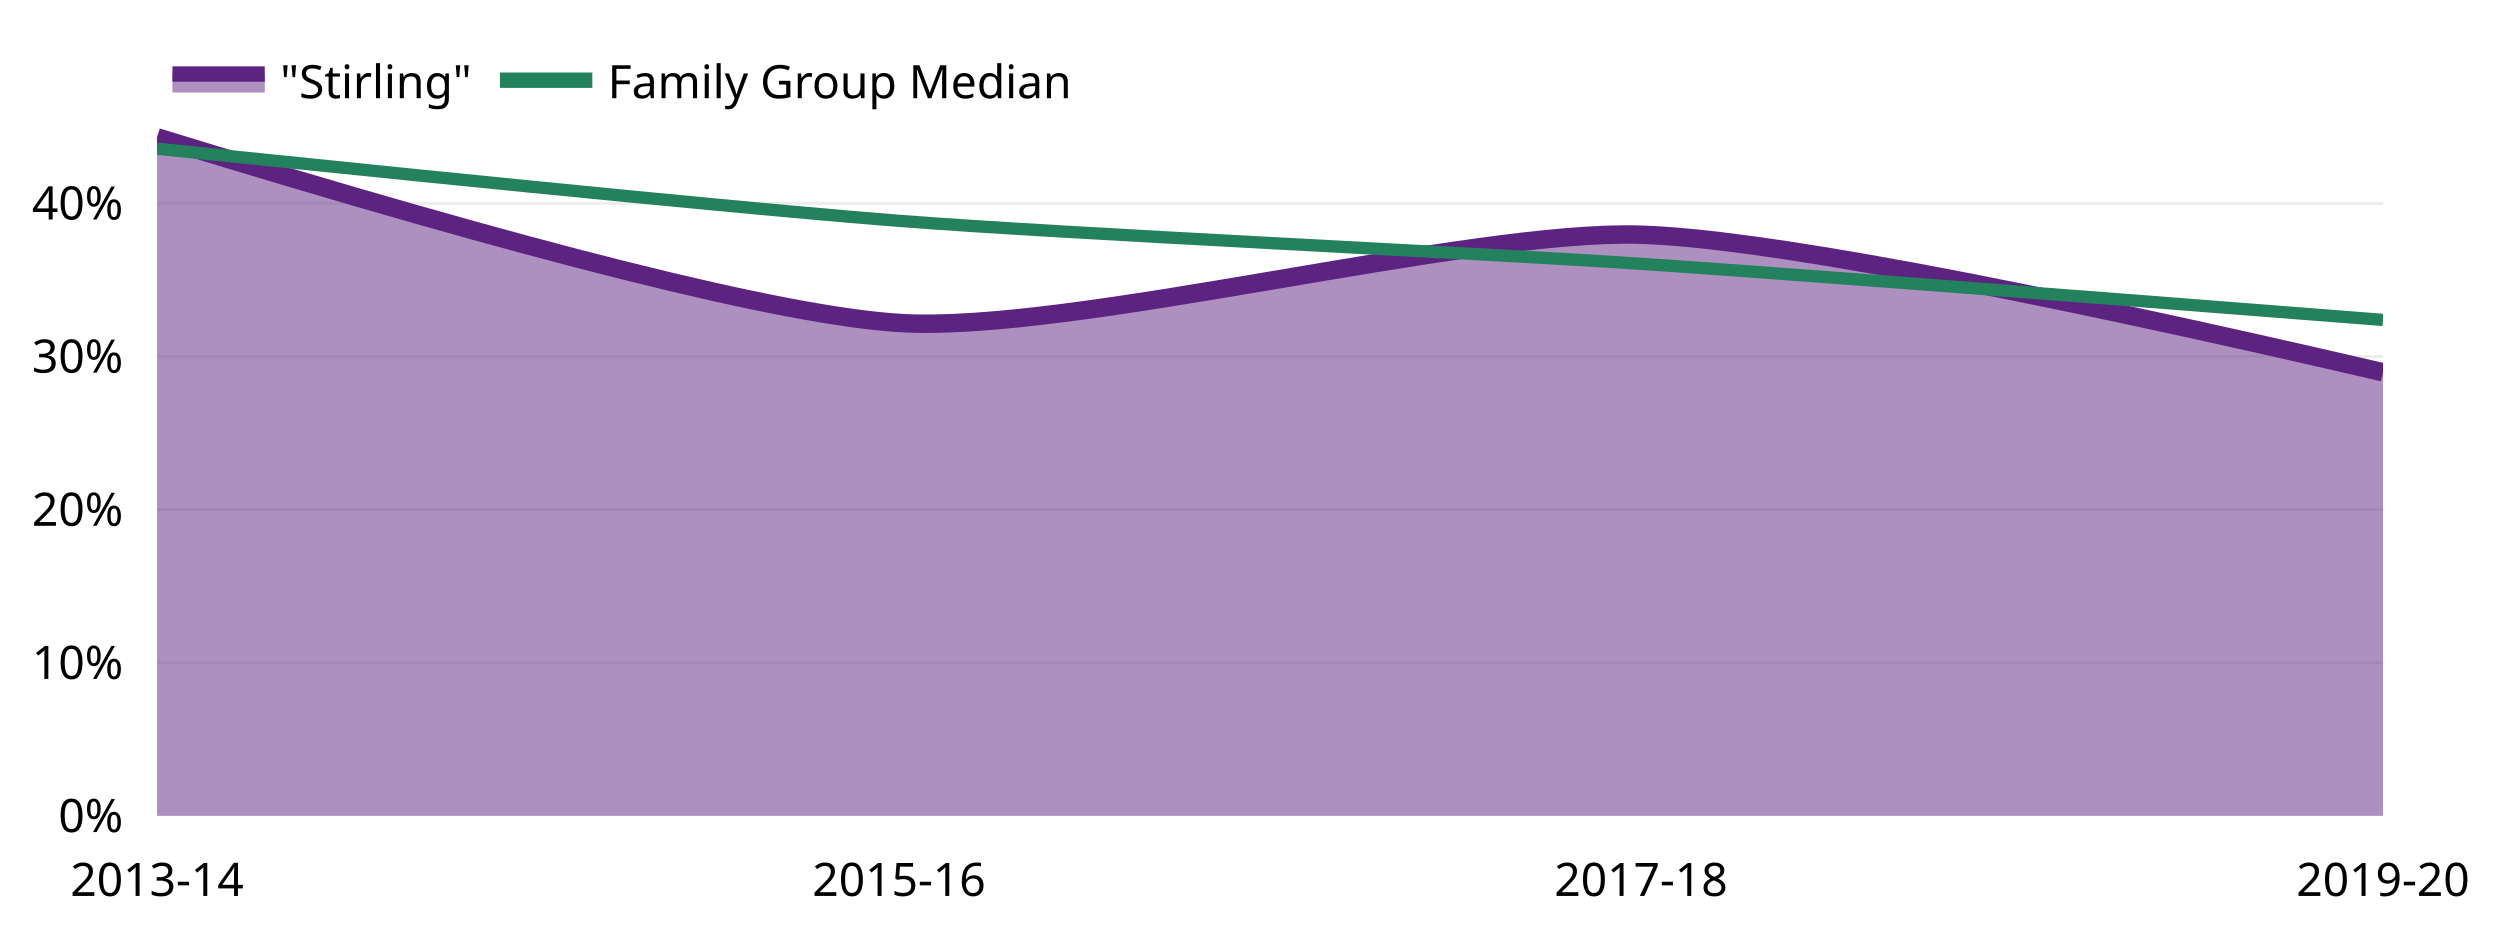
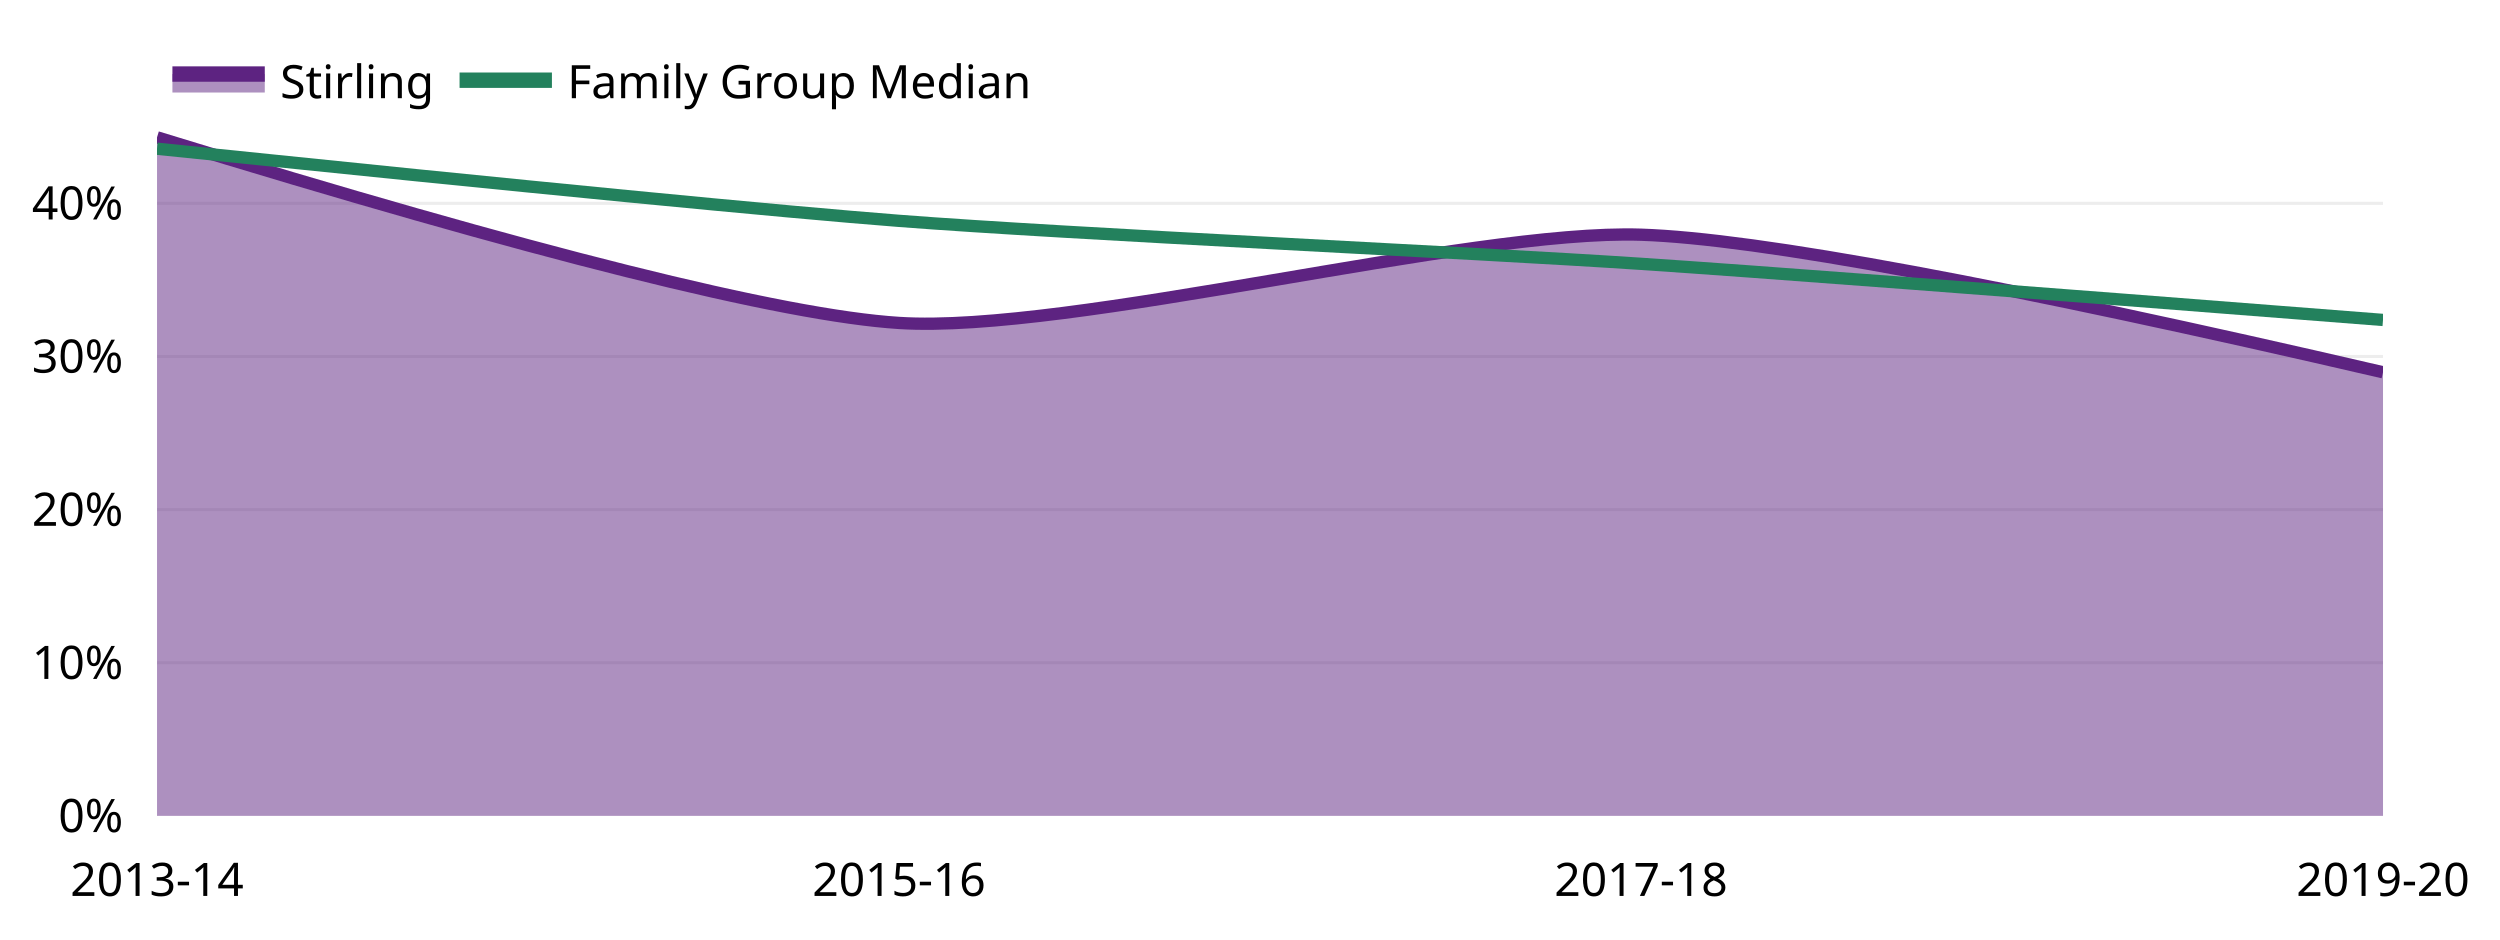
<svg xmlns="http://www.w3.org/2000/svg" class="main-svg" width="812" height="305" style="" viewBox="0 0 812 305">
  <rect x="0" y="0" width="812" height="305" style="fill: rgb(255, 255, 255); fill-opacity: 1;" />
-   <defs id="defs-78b79d">
+   <defs id="defs-0706b8">
    <g class="clips">
-       <clipPath id="clip78b79dxyplot" class="plotclip">
+       <clipPath id="clip0706b8xyplot" class="plotclip">
        <rect width="723" height="232" />
      </clipPath>
-       <clipPath class="axesclip" id="clip78b79dx">
+       <clipPath class="axesclip" id="clip0706b8x">
        <rect x="51" y="0" width="723" height="305" />
      </clipPath>
-       <clipPath class="axesclip" id="clip78b79dy">
+       <clipPath class="axesclip" id="clip0706b8y">
        <rect x="0" y="33" width="812" height="232" />
      </clipPath>
-       <clipPath class="axesclip" id="clip78b79dxy">
+       <clipPath class="axesclip" id="clip0706b8xy">
        <rect x="51" y="33" width="723" height="232" />
      </clipPath>
    </g>
    <g class="gradients" />
    <g class="patterns" />
  </defs>
  <g class="bglayer">
    <rect class="bg" x="41" y="23" width="743" height="252" style="fill: rgb(0, 0, 0); fill-opacity: 0; stroke-width: 0;" />
  </g>
  <g class="layer-below">
    <g class="imagelayer" />
    <g class="shapelayer" />
  </g>
  <g class="cartesianlayer">
    <g class="subplot xy">
      <g class="layer-subplot">
        <g class="shapelayer" />
        <g class="imagelayer" />
      </g>
      <g class="gridlayer">
        <g class="x">
          <path class="xgrid crisp" transform="translate(292,0)" d="M0,33v232" style="stroke: rgb(255, 255, 255); stroke-opacity: 1; stroke-width: 1px;" />
          <path class="xgrid crisp" transform="translate(533,0)" d="M0,33v232" style="stroke: rgb(255, 255, 255); stroke-opacity: 1; stroke-width: 1px;" />
        </g>
        <g class="y">
          <path class="ygrid crisp" transform="translate(0,215.26)" d="M51,0h723" style="stroke: rgb(237, 237, 237); stroke-opacity: 1; stroke-width: 1px;" />
          <path class="ygrid crisp" transform="translate(0,165.52)" d="M51,0h723" style="stroke: rgb(237, 237, 237); stroke-opacity: 1; stroke-width: 1px;" />
          <path class="ygrid crisp" transform="translate(0,115.78)" d="M51,0h723" style="stroke: rgb(237, 237, 237); stroke-opacity: 1; stroke-width: 1px;" />
          <path class="ygrid crisp" transform="translate(0,66.04)" d="M51,0h723" style="stroke: rgb(237, 237, 237); stroke-opacity: 1; stroke-width: 1px;" />
        </g>
      </g>
      <g class="zerolinelayer">
        <path class="yzl zl crisp" transform="translate(0,265)" d="M51,0h723" style="stroke: rgb(255, 255, 255); stroke-opacity: 1; stroke-width: 2px;" />
      </g>
      <path class="xlines-below" />
      <path class="ylines-below" />
      <g class="overlines-below" />
      <g class="xaxislayer-below" />
      <g class="yaxislayer-below" />
      <g class="overaxes-below" />
-       <g class="plot" transform="translate(51,33)" clip-path="url(#clip78b79dxyplot)">
+       <g class="plot" transform="translate(51,33)" clip-path="url(#clip0706b8xyplot)">
        <g class="scatterlayer mlayer">
-           <g class="trace scatter trace420c4c" style="stroke-miterlimit: 2;">
+           <g class="trace scatter trace252b89" style="stroke-miterlimit: 2;">
            <g class="fills">
              <g>
                <path class="js-fill" d="M723,232L0,232L0,11.6Q184.43,68.3 241,71.89C296.91,75.44 425.9,41.41 482,43.23Q538.37,45.06 723,87.92" style="fill: rgb(93, 35, 129); fill-opacity: 0.5; stroke-width: 0;" />
              </g>
            </g>
            <g class="errorbars" />
            <g class="lines">
-               <path class="js-line" d="M0,11.6Q184.43,68.3 241,71.89C296.91,75.44 425.9,41.41 482,43.23Q538.37,45.06 723,87.92" style="vector-effect: non-scaling-stroke; fill: none; stroke: rgb(93, 35, 129); stroke-opacity: 1; stroke-width: 6px; opacity: 1;" />
+               <path class="js-line" d="M0,11.6Q184.43,68.3 241,71.89C296.91,75.44 425.9,41.41 482,43.23Q538.37,45.06 723,87.92" style="vector-effect: non-scaling-stroke; fill: none; stroke: rgb(93, 35, 129); stroke-opacity: 1; stroke-width: 4px; opacity: 1;" />
            </g>
            <g class="points" />
            <g class="text" />
          </g>
-           <g class="trace scatter trace3e60e5" style="stroke-miterlimit: 2; opacity: 1;">
+           <g class="trace scatter tracee14295" style="stroke-miterlimit: 2; opacity: 1;">
            <g class="fills" />
            <g class="errorbars" />
            <g class="lines">
              <path class="js-line" d="M0,15.31Q184.72,34.37 241,38.73C297.19,43.09 425.78,48.94 482,52.69Q538.25,56.45 723,70.92" style="vector-effect: non-scaling-stroke; fill: none; stroke: rgb(35, 129, 93); stroke-opacity: 1; stroke-width: 4px; opacity: 1;" />
            </g>
            <g class="points" />
            <g class="text" />
          </g>
        </g>
      </g>
      <g class="overplot" />
      <path class="xlines-above crisp" d="M0,0" style="fill: none;" />
      <path class="ylines-above crisp" d="M0,0" style="fill: none;" />
      <g class="overlines-above" />
      <g class="xaxislayer-above">
        <g class="xtick">
          <text text-anchor="middle" x="0" y="291" transform="translate(51,0)" style="font-family: 'Segoe UI Semibold'; font-size: 15px; fill: rgb(0, 0, 0); fill-opacity: 1; white-space: pre; opacity: 1;">2013-14</text>
        </g>
        <g class="xtick">
          <text text-anchor="middle" x="0" y="291" transform="translate(292,0)" style="font-family: 'Segoe UI Semibold'; font-size: 15px; fill: rgb(0, 0, 0); fill-opacity: 1; white-space: pre; opacity: 1;">2015-16</text>
        </g>
        <g class="xtick">
          <text text-anchor="middle" x="0" y="291" transform="translate(533,0)" style="font-family: 'Segoe UI Semibold'; font-size: 15px; fill: rgb(0, 0, 0); fill-opacity: 1; white-space: pre; opacity: 1;">2017-18</text>
        </g>
        <g class="xtick">
          <text text-anchor="middle" x="0" y="291" transform="translate(774,0)" style="font-family: 'Segoe UI Semibold'; font-size: 15px; fill: rgb(0, 0, 0); fill-opacity: 1; white-space: pre; opacity: 1;">2019-20</text>
        </g>
      </g>
      <g class="yaxislayer-above">
        <g class="ytick">
          <text text-anchor="end" x="40" y="5.25" transform="translate(0,265)" style="font-family: 'Segoe UI Semibold'; font-size: 15px; fill: rgb(0, 0, 0); fill-opacity: 1; white-space: pre; opacity: 1;">0%</text>
        </g>
        <g class="ytick">
          <text text-anchor="end" x="40" y="5.25" style="font-family: 'Segoe UI Semibold'; font-size: 15px; fill: rgb(0, 0, 0); fill-opacity: 1; white-space: pre; opacity: 1;" transform="translate(0,215.26)">10%</text>
        </g>
        <g class="ytick">
          <text text-anchor="end" x="40" y="5.25" style="font-family: 'Segoe UI Semibold'; font-size: 15px; fill: rgb(0, 0, 0); fill-opacity: 1; white-space: pre; opacity: 1;" transform="translate(0,165.52)">20%</text>
        </g>
        <g class="ytick">
          <text text-anchor="end" x="40" y="5.25" style="font-family: 'Segoe UI Semibold'; font-size: 15px; fill: rgb(0, 0, 0); fill-opacity: 1; white-space: pre; opacity: 1;" transform="translate(0,115.78)">30%</text>
        </g>
        <g class="ytick">
          <text text-anchor="end" x="40" y="5.25" style="font-family: 'Segoe UI Semibold'; font-size: 15px; fill: rgb(0, 0, 0); fill-opacity: 1; white-space: pre; opacity: 1;" transform="translate(0,66.04)">40%</text>
        </g>
      </g>
      <g class="overaxes-above" />
    </g>
  </g>
  <g class="polarlayer" />
  <g class="smithlayer" />
  <g class="ternarylayer" />
  <g class="geolayer" />
  <g class="funnelarealayer" />
  <g class="pielayer" />
  <g class="iciclelayer" />
  <g class="treemaplayer" />
  <g class="sunburstlayer" />
  <g class="glimages" />
-   <defs id="topdefs-78b79d">
+   <defs id="topdefs-0706b8">
    <g class="clips" />
-     <clipPath id="legend78b79d">
-       <rect width="298" height="33" x="0" y="0" />
+     <clipPath id="legend0706b8">
+       <rect width="285" height="33" x="0" y="0" />
    </clipPath>
  </defs>
  <g class="layer-above">
    <g class="imagelayer" />
    <g class="shapelayer" />
  </g>
  <g class="infolayer">
    <g class="legend" pointer-events="all" transform="translate(51,9.8)">
-       <rect class="bg" shape-rendering="crispEdges" width="298" height="33" x="0" y="0" style="stroke: rgb(68, 68, 68); stroke-opacity: 1; fill: rgb(0, 0, 0); fill-opacity: 0; stroke-width: 0px;" />
-       <g class="scrollbox" transform="" clip-path="url(#legend78b79d)">
+       <rect class="bg" shape-rendering="crispEdges" width="285" height="33" x="0" y="0" style="stroke: rgb(68, 68, 68); stroke-opacity: 1; fill: rgb(0, 0, 0); fill-opacity: 0; stroke-width: 0px;" />
+       <g class="scrollbox" transform="" clip-path="url(#legend0706b8)">
        <g class="groups">
          <g class="traces" transform="translate(0,16.25)" style="opacity: 1;">
-             <text class="legendtext" text-anchor="start" x="40" y="5.85" style="font-family: 'Segoe UI Semibold'; font-size: 15px; fill: rgb(0, 0, 0); fill-opacity: 1; white-space: pre;">"Stirling"</text>
+             <text class="legendtext" text-anchor="start" x="40" y="5.85" style="font-family: 'Segoe UI Semibold'; font-size: 15px; fill: rgb(0, 0, 0); fill-opacity: 1; white-space: pre;">Stirling</text>
            <g class="layers">
              <g class="legendfill">
                <path class="js-fill" d="M5,-2h30v6h-30z" style="stroke-width: 0; fill: rgb(93, 35, 129); fill-opacity: 0.5;" />
              </g>
              <g class="legendlines">
                <path class="js-line" d="M5,-2h30" style="fill: none; stroke: rgb(93, 35, 129); stroke-opacity: 1; stroke-width: 5px;" />
              </g>
              <g class="legendsymbols">
                <g class="legendpoints" />
              </g>
            </g>
-             <rect class="legendtoggle" x="0" y="-11.25" width="103.891" height="22.5" style="fill: rgb(0, 0, 0); fill-opacity: 0;" />
+             <rect class="legendtoggle" x="0" y="-11.25" width="90.766" height="22.5" style="fill: rgb(0, 0, 0); fill-opacity: 0;" />
          </g>
-           <g class="traces" transform="translate(106.3906,16.25)" style="opacity: 1;">
+           <g class="traces" transform="translate(93.26562,16.25)" style="opacity: 1;">
            <text class="legendtext" text-anchor="start" x="40" y="5.85" style="font-family: 'Segoe UI Semibold'; font-size: 15px; fill: rgb(0, 0, 0); fill-opacity: 1; white-space: pre;">Family Group Median</text>
            <g class="layers" style="opacity: 1;">
              <g class="legendfill" />
              <g class="legendlines">
                <path class="js-line" d="M5,0h30" style="fill: none; stroke: rgb(35, 129, 93); stroke-opacity: 1; stroke-width: 5px;" />
              </g>
              <g class="legendsymbols">
                <g class="legendpoints" />
              </g>
            </g>
            <rect class="legendtoggle" x="0" y="-11.25" width="188.609" height="22.5" style="fill: rgb(0, 0, 0); fill-opacity: 0;" />
          </g>
        </g>
      </g>
      <rect class="scrollbar" rx="20" ry="3" width="0" height="0" x="0" y="0" style="fill: rgb(128, 139, 164); fill-opacity: 1;" />
    </g>
    <g class="g-gtitle" />
    <g class="g-xtitle" />
    <g class="g-ytitle" />
  </g>
</svg>
